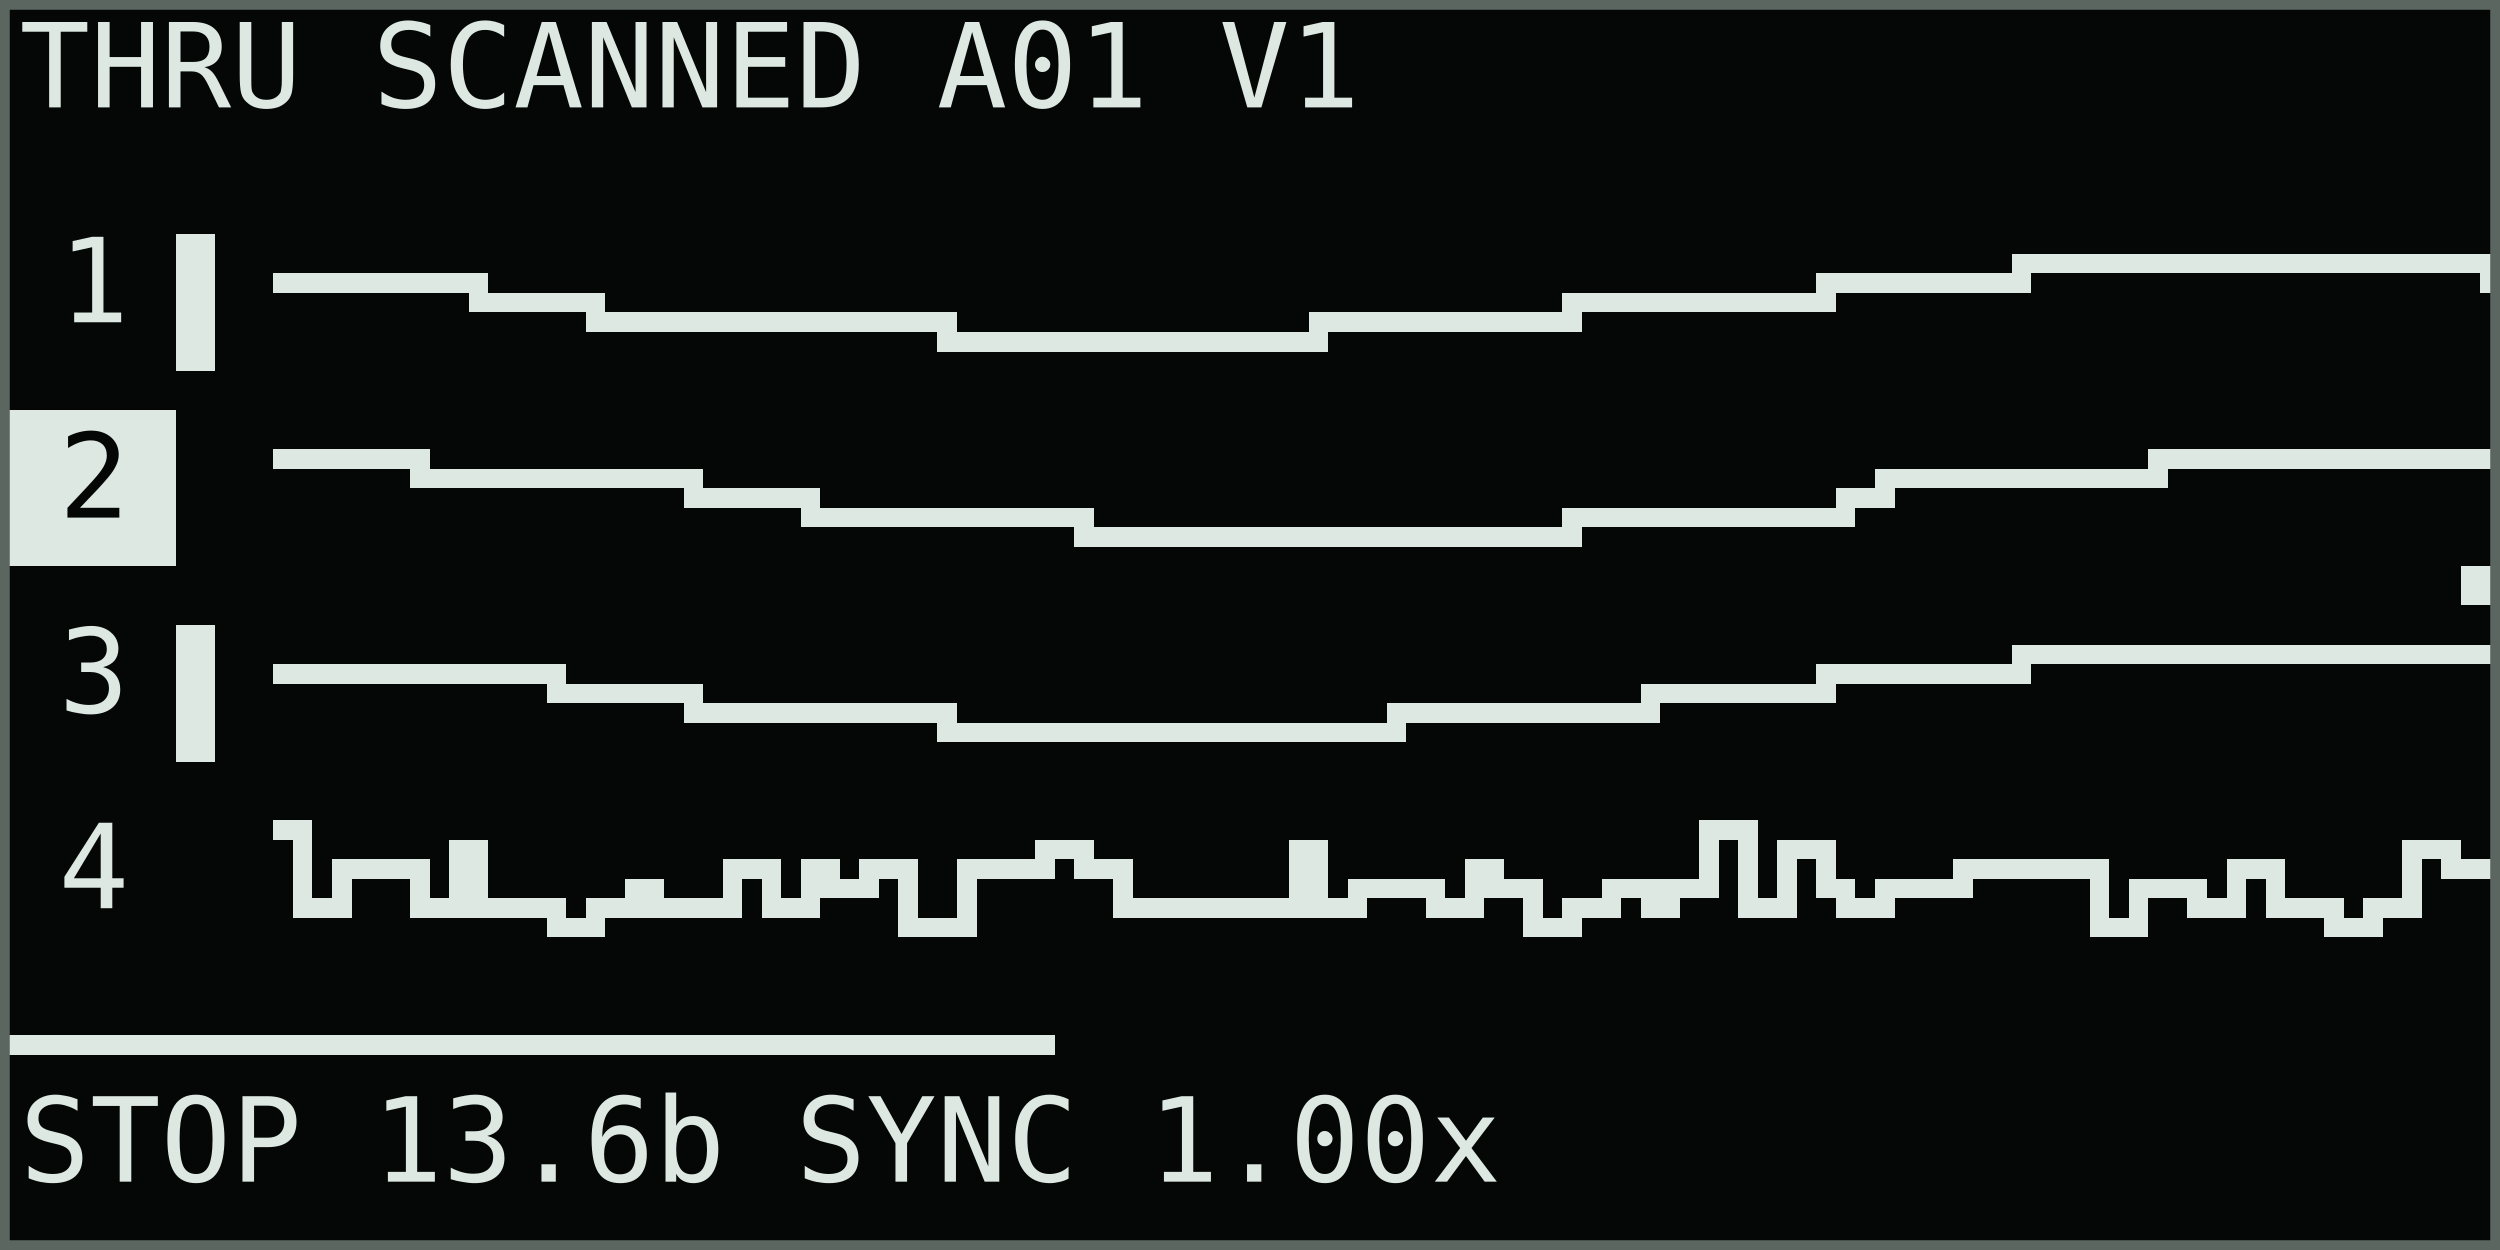
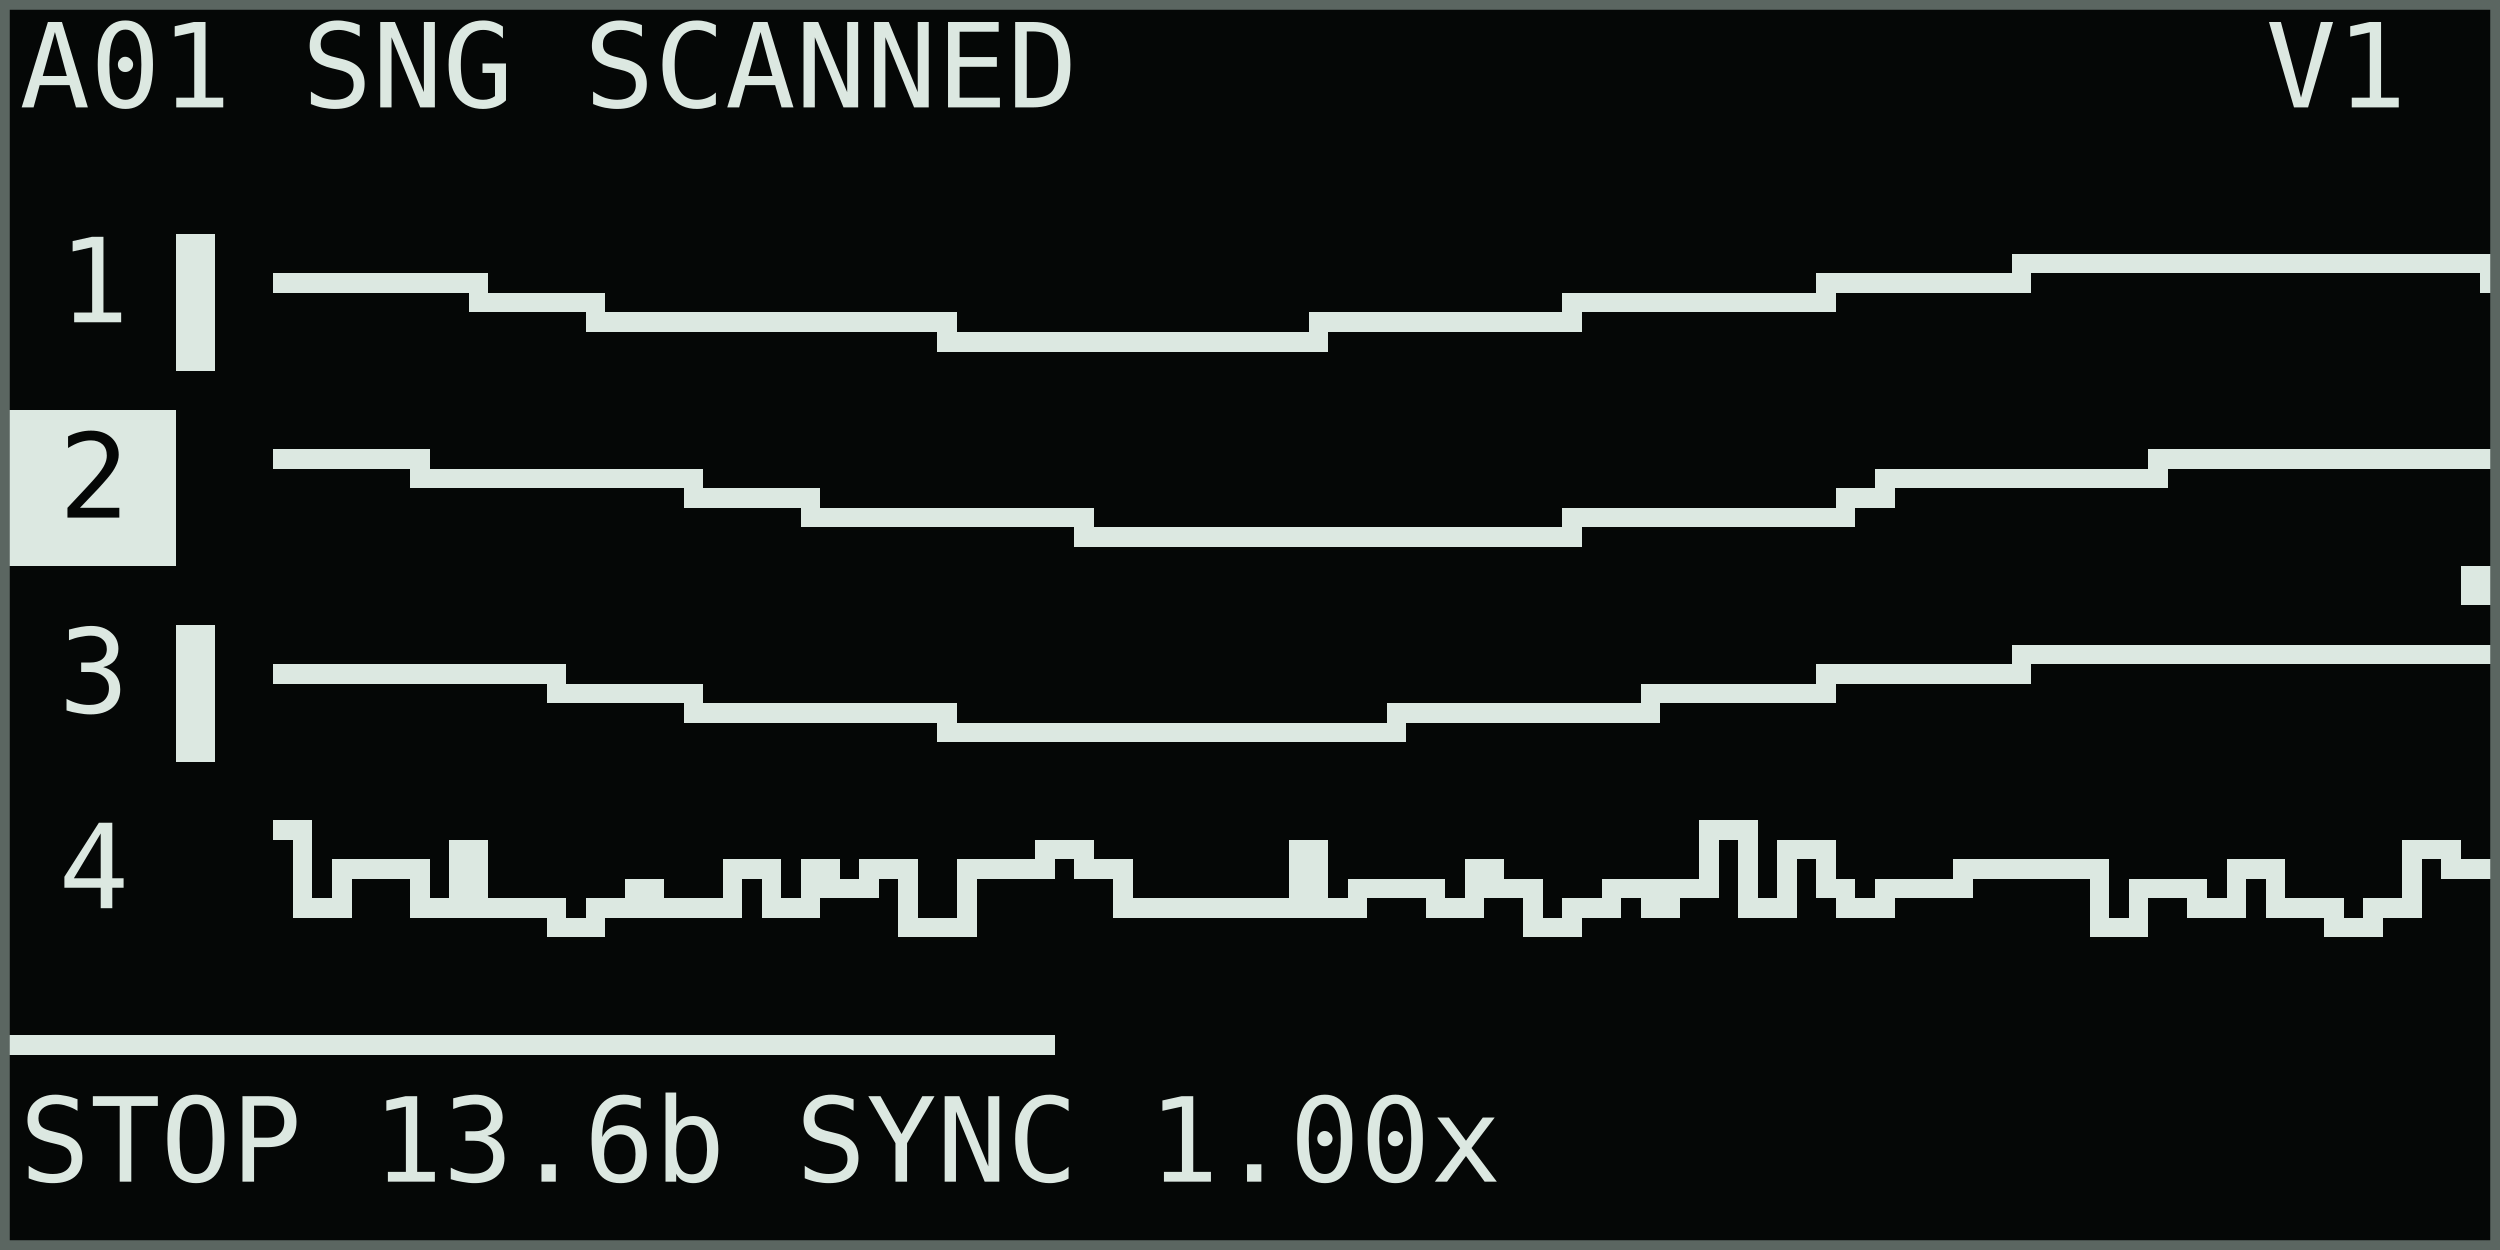
<svg xmlns="http://www.w3.org/2000/svg" width="768" height="384" viewBox="0 0 128 64" role="img" aria-labelledby="title desc">
  <rect width="128" height="64" fill="#050706" />
  <g shape-rendering="crispEdges" font-family="DejaVu Sans Mono, IBM Plex Mono, monospace" font-size="6" font-style="normal" font-weight="400" text-rendering="geometricPrecision">
-     <text x="1" y="5.5" fill="#dce8e1">THRU SCANNED A01 V1</text>
+     <text x="1" y="5.5" fill="#dce8e1">A01 SNG SCANNED</text>
+     <text x="116" y="5.5" fill="#dce8e1">V1</text>
    <text x="3" y="16.5" fill="#dce8e1">1</text>
    <rect x="9" y="12" width="2" height="7" fill="#dce8e1" />
    <rect x="14" y="14" width="1" height="1" fill="#dce8e1" />
    <rect x="15" y="14" width="1" height="1" fill="#dce8e1" />
    <rect x="16" y="14" width="1" height="1" fill="#dce8e1" />
    <rect x="17" y="14" width="1" height="1" fill="#dce8e1" />
    <rect x="18" y="14" width="1" height="1" fill="#dce8e1" />
    <rect x="19" y="14" width="1" height="1" fill="#dce8e1" />
    <rect x="20" y="14" width="1" height="1" fill="#dce8e1" />
    <rect x="21" y="14" width="1" height="1" fill="#dce8e1" />
    <rect x="22" y="14" width="1" height="1" fill="#dce8e1" />
    <rect x="23" y="14" width="1" height="1" fill="#dce8e1" />
    <rect x="24" y="14" width="1" height="2" fill="#dce8e1" />
    <rect x="25" y="15" width="1" height="1" fill="#dce8e1" />
    <rect x="26" y="15" width="1" height="1" fill="#dce8e1" />
    <rect x="27" y="15" width="1" height="1" fill="#dce8e1" />
    <rect x="28" y="15" width="1" height="1" fill="#dce8e1" />
    <rect x="29" y="15" width="1" height="1" fill="#dce8e1" />
    <rect x="30" y="15" width="1" height="2" fill="#dce8e1" />
    <rect x="31" y="16" width="1" height="1" fill="#dce8e1" />
    <rect x="32" y="16" width="1" height="1" fill="#dce8e1" />
    <rect x="33" y="16" width="1" height="1" fill="#dce8e1" />
    <rect x="34" y="16" width="1" height="1" fill="#dce8e1" />
    <rect x="35" y="16" width="1" height="1" fill="#dce8e1" />
    <rect x="36" y="16" width="1" height="1" fill="#dce8e1" />
    <rect x="37" y="16" width="1" height="1" fill="#dce8e1" />
    <rect x="38" y="16" width="1" height="1" fill="#dce8e1" />
    <rect x="39" y="16" width="1" height="1" fill="#dce8e1" />
    <rect x="40" y="16" width="1" height="1" fill="#dce8e1" />
    <rect x="41" y="16" width="1" height="1" fill="#dce8e1" />
    <rect x="42" y="16" width="1" height="1" fill="#dce8e1" />
    <rect x="43" y="16" width="1" height="1" fill="#dce8e1" />
    <rect x="44" y="16" width="1" height="1" fill="#dce8e1" />
    <rect x="45" y="16" width="1" height="1" fill="#dce8e1" />
    <rect x="46" y="16" width="1" height="1" fill="#dce8e1" />
    <rect x="47" y="16" width="1" height="1" fill="#dce8e1" />
    <rect x="48" y="16" width="1" height="2" fill="#dce8e1" />
    <rect x="49" y="17" width="1" height="1" fill="#dce8e1" />
    <rect x="50" y="17" width="1" height="1" fill="#dce8e1" />
    <rect x="51" y="17" width="1" height="1" fill="#dce8e1" />
    <rect x="52" y="17" width="1" height="1" fill="#dce8e1" />
    <rect x="53" y="17" width="1" height="1" fill="#dce8e1" />
    <rect x="54" y="17" width="1" height="1" fill="#dce8e1" />
    <rect x="55" y="17" width="1" height="1" fill="#dce8e1" />
    <rect x="56" y="17" width="1" height="1" fill="#dce8e1" />
    <rect x="57" y="17" width="1" height="1" fill="#dce8e1" />
    <rect x="58" y="17" width="1" height="1" fill="#dce8e1" />
    <rect x="59" y="17" width="1" height="1" fill="#dce8e1" />
    <rect x="60" y="17" width="1" height="1" fill="#dce8e1" />
    <rect x="61" y="17" width="1" height="1" fill="#dce8e1" />
    <rect x="62" y="17" width="1" height="1" fill="#dce8e1" />
    <rect x="63" y="17" width="1" height="1" fill="#dce8e1" />
    <rect x="64" y="17" width="1" height="1" fill="#dce8e1" />
    <rect x="65" y="17" width="1" height="1" fill="#dce8e1" />
    <rect x="66" y="17" width="1" height="1" fill="#dce8e1" />
    <rect x="67" y="16" width="1" height="2" fill="#dce8e1" />
    <rect x="68" y="16" width="1" height="1" fill="#dce8e1" />
    <rect x="69" y="16" width="1" height="1" fill="#dce8e1" />
    <rect x="70" y="16" width="1" height="1" fill="#dce8e1" />
    <rect x="71" y="16" width="1" height="1" fill="#dce8e1" />
    <rect x="72" y="16" width="1" height="1" fill="#dce8e1" />
    <rect x="73" y="16" width="1" height="1" fill="#dce8e1" />
    <rect x="74" y="16" width="1" height="1" fill="#dce8e1" />
    <rect x="75" y="16" width="1" height="1" fill="#dce8e1" />
    <rect x="76" y="16" width="1" height="1" fill="#dce8e1" />
    <rect x="77" y="16" width="1" height="1" fill="#dce8e1" />
    <rect x="78" y="16" width="1" height="1" fill="#dce8e1" />
    <rect x="79" y="16" width="1" height="1" fill="#dce8e1" />
    <rect x="80" y="15" width="1" height="2" fill="#dce8e1" />
    <rect x="81" y="15" width="1" height="1" fill="#dce8e1" />
    <rect x="82" y="15" width="1" height="1" fill="#dce8e1" />
    <rect x="83" y="15" width="1" height="1" fill="#dce8e1" />
    <rect x="84" y="15" width="1" height="1" fill="#dce8e1" />
    <rect x="85" y="15" width="1" height="1" fill="#dce8e1" />
    <rect x="86" y="15" width="1" height="1" fill="#dce8e1" />
    <rect x="87" y="15" width="1" height="1" fill="#dce8e1" />
    <rect x="88" y="15" width="1" height="1" fill="#dce8e1" />
    <rect x="89" y="15" width="1" height="1" fill="#dce8e1" />
    <rect x="90" y="15" width="1" height="1" fill="#dce8e1" />
    <rect x="91" y="15" width="1" height="1" fill="#dce8e1" />
    <rect x="92" y="15" width="1" height="1" fill="#dce8e1" />
    <rect x="93" y="14" width="1" height="2" fill="#dce8e1" />
    <rect x="94" y="14" width="1" height="1" fill="#dce8e1" />
    <rect x="95" y="14" width="1" height="1" fill="#dce8e1" />
    <rect x="96" y="14" width="1" height="1" fill="#dce8e1" />
    <rect x="97" y="14" width="1" height="1" fill="#dce8e1" />
    <rect x="98" y="14" width="1" height="1" fill="#dce8e1" />
    <rect x="99" y="14" width="1" height="1" fill="#dce8e1" />
    <rect x="100" y="14" width="1" height="1" fill="#dce8e1" />
    <rect x="101" y="14" width="1" height="1" fill="#dce8e1" />
    <rect x="102" y="14" width="1" height="1" fill="#dce8e1" />
    <rect x="103" y="13" width="1" height="2" fill="#dce8e1" />
    <rect x="104" y="13" width="1" height="1" fill="#dce8e1" />
    <rect x="105" y="13" width="1" height="1" fill="#dce8e1" />
    <rect x="106" y="13" width="1" height="1" fill="#dce8e1" />
    <rect x="107" y="13" width="1" height="1" fill="#dce8e1" />
    <rect x="108" y="13" width="1" height="1" fill="#dce8e1" />
    <rect x="109" y="13" width="1" height="1" fill="#dce8e1" />
    <rect x="110" y="13" width="1" height="1" fill="#dce8e1" />
    <rect x="111" y="13" width="1" height="1" fill="#dce8e1" />
    <rect x="112" y="13" width="1" height="1" fill="#dce8e1" />
    <rect x="113" y="13" width="1" height="1" fill="#dce8e1" />
    <rect x="114" y="13" width="1" height="1" fill="#dce8e1" />
    <rect x="115" y="13" width="1" height="1" fill="#dce8e1" />
    <rect x="116" y="13" width="1" height="1" fill="#dce8e1" />
    <rect x="117" y="13" width="1" height="1" fill="#dce8e1" />
    <rect x="118" y="13" width="1" height="1" fill="#dce8e1" />
    <rect x="119" y="13" width="1" height="1" fill="#dce8e1" />
    <rect x="120" y="13" width="1" height="1" fill="#dce8e1" />
    <rect x="121" y="13" width="1" height="1" fill="#dce8e1" />
    <rect x="122" y="13" width="1" height="1" fill="#dce8e1" />
    <rect x="123" y="13" width="1" height="1" fill="#dce8e1" />
    <rect x="124" y="13" width="1" height="1" fill="#dce8e1" />
    <rect x="125" y="13" width="1" height="1" fill="#dce8e1" />
    <rect x="126" y="13" width="1" height="1" fill="#dce8e1" />
    <rect x="127" y="13" width="1" height="2" fill="#dce8e1" />
    <rect x="0" y="21" width="2" height="8" fill="#dce8e1" />
    <rect x="2" y="21" width="7" height="8" fill="#dce8e1" />
    <text x="3" y="26.5" fill="#050706">2</text>
    <rect x="14" y="23" width="1" height="1" fill="#dce8e1" />
    <rect x="15" y="23" width="1" height="1" fill="#dce8e1" />
    <rect x="16" y="23" width="1" height="1" fill="#dce8e1" />
    <rect x="17" y="23" width="1" height="1" fill="#dce8e1" />
    <rect x="18" y="23" width="1" height="1" fill="#dce8e1" />
    <rect x="19" y="23" width="1" height="1" fill="#dce8e1" />
    <rect x="20" y="23" width="1" height="1" fill="#dce8e1" />
    <rect x="21" y="23" width="1" height="2" fill="#dce8e1" />
    <rect x="22" y="24" width="1" height="1" fill="#dce8e1" />
    <rect x="23" y="24" width="1" height="1" fill="#dce8e1" />
    <rect x="24" y="24" width="1" height="1" fill="#dce8e1" />
    <rect x="25" y="24" width="1" height="1" fill="#dce8e1" />
    <rect x="26" y="24" width="1" height="1" fill="#dce8e1" />
    <rect x="27" y="24" width="1" height="1" fill="#dce8e1" />
    <rect x="28" y="24" width="1" height="1" fill="#dce8e1" />
    <rect x="29" y="24" width="1" height="1" fill="#dce8e1" />
    <rect x="30" y="24" width="1" height="1" fill="#dce8e1" />
    <rect x="31" y="24" width="1" height="1" fill="#dce8e1" />
    <rect x="32" y="24" width="1" height="1" fill="#dce8e1" />
    <rect x="33" y="24" width="1" height="1" fill="#dce8e1" />
    <rect x="34" y="24" width="1" height="1" fill="#dce8e1" />
    <rect x="35" y="24" width="1" height="2" fill="#dce8e1" />
    <rect x="36" y="25" width="1" height="1" fill="#dce8e1" />
    <rect x="37" y="25" width="1" height="1" fill="#dce8e1" />
    <rect x="38" y="25" width="1" height="1" fill="#dce8e1" />
    <rect x="39" y="25" width="1" height="1" fill="#dce8e1" />
    <rect x="40" y="25" width="1" height="1" fill="#dce8e1" />
    <rect x="41" y="25" width="1" height="2" fill="#dce8e1" />
    <rect x="42" y="26" width="1" height="1" fill="#dce8e1" />
    <rect x="43" y="26" width="1" height="1" fill="#dce8e1" />
    <rect x="44" y="26" width="1" height="1" fill="#dce8e1" />
    <rect x="45" y="26" width="1" height="1" fill="#dce8e1" />
    <rect x="46" y="26" width="1" height="1" fill="#dce8e1" />
    <rect x="47" y="26" width="1" height="1" fill="#dce8e1" />
    <rect x="48" y="26" width="1" height="1" fill="#dce8e1" />
    <rect x="49" y="26" width="1" height="1" fill="#dce8e1" />
    <rect x="50" y="26" width="1" height="1" fill="#dce8e1" />
    <rect x="51" y="26" width="1" height="1" fill="#dce8e1" />
    <rect x="52" y="26" width="1" height="1" fill="#dce8e1" />
    <rect x="53" y="26" width="1" height="1" fill="#dce8e1" />
    <rect x="54" y="26" width="1" height="1" fill="#dce8e1" />
    <rect x="55" y="26" width="1" height="2" fill="#dce8e1" />
    <rect x="56" y="27" width="1" height="1" fill="#dce8e1" />
    <rect x="57" y="27" width="1" height="1" fill="#dce8e1" />
    <rect x="58" y="27" width="1" height="1" fill="#dce8e1" />
    <rect x="59" y="27" width="1" height="1" fill="#dce8e1" />
    <rect x="60" y="27" width="1" height="1" fill="#dce8e1" />
    <rect x="61" y="27" width="1" height="1" fill="#dce8e1" />
    <rect x="62" y="27" width="1" height="1" fill="#dce8e1" />
    <rect x="63" y="27" width="1" height="1" fill="#dce8e1" />
    <rect x="64" y="27" width="1" height="1" fill="#dce8e1" />
    <rect x="65" y="27" width="1" height="1" fill="#dce8e1" />
    <rect x="66" y="27" width="1" height="1" fill="#dce8e1" />
    <rect x="67" y="27" width="1" height="1" fill="#dce8e1" />
    <rect x="68" y="27" width="1" height="1" fill="#dce8e1" />
    <rect x="69" y="27" width="1" height="1" fill="#dce8e1" />
    <rect x="70" y="27" width="1" height="1" fill="#dce8e1" />
    <rect x="71" y="27" width="1" height="1" fill="#dce8e1" />
    <rect x="72" y="27" width="1" height="1" fill="#dce8e1" />
    <rect x="73" y="27" width="1" height="1" fill="#dce8e1" />
    <rect x="74" y="27" width="1" height="1" fill="#dce8e1" />
    <rect x="75" y="27" width="1" height="1" fill="#dce8e1" />
    <rect x="76" y="27" width="1" height="1" fill="#dce8e1" />
    <rect x="77" y="27" width="1" height="1" fill="#dce8e1" />
    <rect x="78" y="27" width="1" height="1" fill="#dce8e1" />
    <rect x="79" y="27" width="1" height="1" fill="#dce8e1" />
    <rect x="80" y="26" width="1" height="2" fill="#dce8e1" />
    <rect x="81" y="26" width="1" height="1" fill="#dce8e1" />
    <rect x="82" y="26" width="1" height="1" fill="#dce8e1" />
    <rect x="83" y="26" width="1" height="1" fill="#dce8e1" />
    <rect x="84" y="26" width="1" height="1" fill="#dce8e1" />
    <rect x="85" y="26" width="1" height="1" fill="#dce8e1" />
    <rect x="86" y="26" width="1" height="1" fill="#dce8e1" />
    <rect x="87" y="26" width="1" height="1" fill="#dce8e1" />
    <rect x="88" y="26" width="1" height="1" fill="#dce8e1" />
    <rect x="89" y="26" width="1" height="1" fill="#dce8e1" />
    <rect x="90" y="26" width="1" height="1" fill="#dce8e1" />
    <rect x="91" y="26" width="1" height="1" fill="#dce8e1" />
    <rect x="92" y="26" width="1" height="1" fill="#dce8e1" />
    <rect x="93" y="26" width="1" height="1" fill="#dce8e1" />
    <rect x="94" y="25" width="1" height="2" fill="#dce8e1" />
    <rect x="95" y="25" width="1" height="1" fill="#dce8e1" />
    <rect x="96" y="24" width="1" height="2" fill="#dce8e1" />
    <rect x="97" y="24" width="1" height="1" fill="#dce8e1" />
    <rect x="98" y="24" width="1" height="1" fill="#dce8e1" />
    <rect x="99" y="24" width="1" height="1" fill="#dce8e1" />
    <rect x="100" y="24" width="1" height="1" fill="#dce8e1" />
    <rect x="101" y="24" width="1" height="1" fill="#dce8e1" />
    <rect x="102" y="24" width="1" height="1" fill="#dce8e1" />
    <rect x="103" y="24" width="1" height="1" fill="#dce8e1" />
    <rect x="104" y="24" width="1" height="1" fill="#dce8e1" />
    <rect x="105" y="24" width="1" height="1" fill="#dce8e1" />
    <rect x="106" y="24" width="1" height="1" fill="#dce8e1" />
    <rect x="107" y="24" width="1" height="1" fill="#dce8e1" />
    <rect x="108" y="24" width="1" height="1" fill="#dce8e1" />
    <rect x="109" y="24" width="1" height="1" fill="#dce8e1" />
    <rect x="110" y="23" width="1" height="2" fill="#dce8e1" />
    <rect x="111" y="23" width="1" height="1" fill="#dce8e1" />
    <rect x="112" y="23" width="1" height="1" fill="#dce8e1" />
    <rect x="113" y="23" width="1" height="1" fill="#dce8e1" />
    <rect x="114" y="23" width="1" height="1" fill="#dce8e1" />
    <rect x="115" y="23" width="1" height="1" fill="#dce8e1" />
    <rect x="116" y="23" width="1" height="1" fill="#dce8e1" />
    <rect x="117" y="23" width="1" height="1" fill="#dce8e1" />
    <rect x="118" y="23" width="1" height="1" fill="#dce8e1" />
    <rect x="119" y="23" width="1" height="1" fill="#dce8e1" />
    <rect x="120" y="23" width="1" height="1" fill="#dce8e1" />
    <rect x="121" y="23" width="1" height="1" fill="#dce8e1" />
    <rect x="122" y="23" width="1" height="1" fill="#dce8e1" />
    <rect x="123" y="23" width="1" height="1" fill="#dce8e1" />
    <rect x="124" y="23" width="1" height="1" fill="#dce8e1" />
    <rect x="125" y="23" width="1" height="1" fill="#dce8e1" />
    <rect x="126" y="23" width="1" height="1" fill="#dce8e1" />
    <rect x="127" y="23" width="1" height="1" fill="#dce8e1" />
    <rect x="126" y="29" width="2" height="2" fill="#dce8e1" />
    <text x="3" y="36.5" fill="#dce8e1">3</text>
    <rect x="9" y="32" width="2" height="7" fill="#dce8e1" />
    <rect x="14" y="34" width="1" height="1" fill="#dce8e1" />
    <rect x="15" y="34" width="1" height="1" fill="#dce8e1" />
    <rect x="16" y="34" width="1" height="1" fill="#dce8e1" />
    <rect x="17" y="34" width="1" height="1" fill="#dce8e1" />
    <rect x="18" y="34" width="1" height="1" fill="#dce8e1" />
    <rect x="19" y="34" width="1" height="1" fill="#dce8e1" />
    <rect x="20" y="34" width="1" height="1" fill="#dce8e1" />
    <rect x="21" y="34" width="1" height="1" fill="#dce8e1" />
    <rect x="22" y="34" width="1" height="1" fill="#dce8e1" />
    <rect x="23" y="34" width="1" height="1" fill="#dce8e1" />
    <rect x="24" y="34" width="1" height="1" fill="#dce8e1" />
    <rect x="25" y="34" width="1" height="1" fill="#dce8e1" />
    <rect x="26" y="34" width="1" height="1" fill="#dce8e1" />
    <rect x="27" y="34" width="1" height="1" fill="#dce8e1" />
    <rect x="28" y="34" width="1" height="2" fill="#dce8e1" />
    <rect x="29" y="35" width="1" height="1" fill="#dce8e1" />
    <rect x="30" y="35" width="1" height="1" fill="#dce8e1" />
    <rect x="31" y="35" width="1" height="1" fill="#dce8e1" />
    <rect x="32" y="35" width="1" height="1" fill="#dce8e1" />
    <rect x="33" y="35" width="1" height="1" fill="#dce8e1" />
    <rect x="34" y="35" width="1" height="1" fill="#dce8e1" />
    <rect x="35" y="35" width="1" height="2" fill="#dce8e1" />
    <rect x="36" y="36" width="1" height="1" fill="#dce8e1" />
    <rect x="37" y="36" width="1" height="1" fill="#dce8e1" />
    <rect x="38" y="36" width="1" height="1" fill="#dce8e1" />
    <rect x="39" y="36" width="1" height="1" fill="#dce8e1" />
    <rect x="40" y="36" width="1" height="1" fill="#dce8e1" />
    <rect x="41" y="36" width="1" height="1" fill="#dce8e1" />
    <rect x="42" y="36" width="1" height="1" fill="#dce8e1" />
    <rect x="43" y="36" width="1" height="1" fill="#dce8e1" />
    <rect x="44" y="36" width="1" height="1" fill="#dce8e1" />
    <rect x="45" y="36" width="1" height="1" fill="#dce8e1" />
    <rect x="46" y="36" width="1" height="1" fill="#dce8e1" />
    <rect x="47" y="36" width="1" height="1" fill="#dce8e1" />
    <rect x="48" y="36" width="1" height="2" fill="#dce8e1" />
    <rect x="49" y="37" width="1" height="1" fill="#dce8e1" />
    <rect x="50" y="37" width="1" height="1" fill="#dce8e1" />
    <rect x="51" y="37" width="1" height="1" fill="#dce8e1" />
    <rect x="52" y="37" width="1" height="1" fill="#dce8e1" />
    <rect x="53" y="37" width="1" height="1" fill="#dce8e1" />
    <rect x="54" y="37" width="1" height="1" fill="#dce8e1" />
    <rect x="55" y="37" width="1" height="1" fill="#dce8e1" />
    <rect x="56" y="37" width="1" height="1" fill="#dce8e1" />
    <rect x="57" y="37" width="1" height="1" fill="#dce8e1" />
    <rect x="58" y="37" width="1" height="1" fill="#dce8e1" />
    <rect x="59" y="37" width="1" height="1" fill="#dce8e1" />
    <rect x="60" y="37" width="1" height="1" fill="#dce8e1" />
    <rect x="61" y="37" width="1" height="1" fill="#dce8e1" />
    <rect x="62" y="37" width="1" height="1" fill="#dce8e1" />
    <rect x="63" y="37" width="1" height="1" fill="#dce8e1" />
    <rect x="64" y="37" width="1" height="1" fill="#dce8e1" />
    <rect x="65" y="37" width="1" height="1" fill="#dce8e1" />
    <rect x="66" y="37" width="1" height="1" fill="#dce8e1" />
    <rect x="67" y="37" width="1" height="1" fill="#dce8e1" />
    <rect x="68" y="37" width="1" height="1" fill="#dce8e1" />
    <rect x="69" y="37" width="1" height="1" fill="#dce8e1" />
    <rect x="70" y="37" width="1" height="1" fill="#dce8e1" />
    <rect x="71" y="36" width="1" height="2" fill="#dce8e1" />
    <rect x="72" y="36" width="1" height="1" fill="#dce8e1" />
    <rect x="73" y="36" width="1" height="1" fill="#dce8e1" />
    <rect x="74" y="36" width="1" height="1" fill="#dce8e1" />
    <rect x="75" y="36" width="1" height="1" fill="#dce8e1" />
    <rect x="76" y="36" width="1" height="1" fill="#dce8e1" />
    <rect x="77" y="36" width="1" height="1" fill="#dce8e1" />
    <rect x="78" y="36" width="1" height="1" fill="#dce8e1" />
    <rect x="79" y="36" width="1" height="1" fill="#dce8e1" />
    <rect x="80" y="36" width="1" height="1" fill="#dce8e1" />
    <rect x="81" y="36" width="1" height="1" fill="#dce8e1" />
    <rect x="82" y="36" width="1" height="1" fill="#dce8e1" />
    <rect x="83" y="36" width="1" height="1" fill="#dce8e1" />
    <rect x="84" y="35" width="1" height="2" fill="#dce8e1" />
    <rect x="85" y="35" width="1" height="1" fill="#dce8e1" />
    <rect x="86" y="35" width="1" height="1" fill="#dce8e1" />
    <rect x="87" y="35" width="1" height="1" fill="#dce8e1" />
    <rect x="88" y="35" width="1" height="1" fill="#dce8e1" />
    <rect x="89" y="35" width="1" height="1" fill="#dce8e1" />
    <rect x="90" y="35" width="1" height="1" fill="#dce8e1" />
    <rect x="91" y="35" width="1" height="1" fill="#dce8e1" />
    <rect x="92" y="35" width="1" height="1" fill="#dce8e1" />
    <rect x="93" y="34" width="1" height="2" fill="#dce8e1" />
    <rect x="94" y="34" width="1" height="1" fill="#dce8e1" />
    <rect x="95" y="34" width="1" height="1" fill="#dce8e1" />
    <rect x="96" y="34" width="1" height="1" fill="#dce8e1" />
    <rect x="97" y="34" width="1" height="1" fill="#dce8e1" />
    <rect x="98" y="34" width="1" height="1" fill="#dce8e1" />
    <rect x="99" y="34" width="1" height="1" fill="#dce8e1" />
    <rect x="100" y="34" width="1" height="1" fill="#dce8e1" />
    <rect x="101" y="34" width="1" height="1" fill="#dce8e1" />
    <rect x="102" y="34" width="1" height="1" fill="#dce8e1" />
    <rect x="103" y="33" width="1" height="2" fill="#dce8e1" />
    <rect x="104" y="33" width="1" height="1" fill="#dce8e1" />
    <rect x="105" y="33" width="1" height="1" fill="#dce8e1" />
    <rect x="106" y="33" width="1" height="1" fill="#dce8e1" />
    <rect x="107" y="33" width="1" height="1" fill="#dce8e1" />
    <rect x="108" y="33" width="1" height="1" fill="#dce8e1" />
    <rect x="109" y="33" width="1" height="1" fill="#dce8e1" />
    <rect x="110" y="33" width="1" height="1" fill="#dce8e1" />
    <rect x="111" y="33" width="1" height="1" fill="#dce8e1" />
    <rect x="112" y="33" width="1" height="1" fill="#dce8e1" />
    <rect x="113" y="33" width="1" height="1" fill="#dce8e1" />
    <rect x="114" y="33" width="1" height="1" fill="#dce8e1" />
    <rect x="115" y="33" width="1" height="1" fill="#dce8e1" />
    <rect x="116" y="33" width="1" height="1" fill="#dce8e1" />
    <rect x="117" y="33" width="1" height="1" fill="#dce8e1" />
    <rect x="118" y="33" width="1" height="1" fill="#dce8e1" />
    <rect x="119" y="33" width="1" height="1" fill="#dce8e1" />
    <rect x="120" y="33" width="1" height="1" fill="#dce8e1" />
    <rect x="121" y="33" width="1" height="1" fill="#dce8e1" />
    <rect x="122" y="33" width="1" height="1" fill="#dce8e1" />
    <rect x="123" y="33" width="1" height="1" fill="#dce8e1" />
    <rect x="124" y="33" width="1" height="1" fill="#dce8e1" />
    <rect x="125" y="33" width="1" height="1" fill="#dce8e1" />
    <rect x="126" y="33" width="1" height="1" fill="#dce8e1" />
    <rect x="127" y="33" width="1" height="1" fill="#dce8e1" />
    <rect x="126" y="29" width="2" height="2" fill="#dce8e1" />
    <text x="3" y="46.5" fill="#dce8e1">4</text>
    <rect x="14" y="42" width="1" height="1" fill="#dce8e1" />
    <rect x="15" y="42" width="1" height="5" fill="#dce8e1" />
    <rect x="16" y="46" width="1" height="1" fill="#dce8e1" />
    <rect x="17" y="44" width="1" height="3" fill="#dce8e1" />
    <rect x="18" y="44" width="1" height="1" fill="#dce8e1" />
    <rect x="19" y="44" width="1" height="1" fill="#dce8e1" />
    <rect x="20" y="44" width="1" height="1" fill="#dce8e1" />
    <rect x="21" y="44" width="1" height="3" fill="#dce8e1" />
    <rect x="22" y="46" width="1" height="1" fill="#dce8e1" />
    <rect x="23" y="43" width="1" height="4" fill="#dce8e1" />
    <rect x="24" y="43" width="1" height="4" fill="#dce8e1" />
    <rect x="25" y="46" width="1" height="1" fill="#dce8e1" />
    <rect x="26" y="46" width="1" height="1" fill="#dce8e1" />
    <rect x="27" y="46" width="1" height="1" fill="#dce8e1" />
    <rect x="28" y="46" width="1" height="2" fill="#dce8e1" />
    <rect x="29" y="47" width="1" height="1" fill="#dce8e1" />
    <rect x="30" y="46" width="1" height="2" fill="#dce8e1" />
    <rect x="31" y="46" width="1" height="1" fill="#dce8e1" />
    <rect x="32" y="45" width="1" height="2" fill="#dce8e1" />
    <rect x="33" y="45" width="1" height="2" fill="#dce8e1" />
    <rect x="34" y="46" width="1" height="1" fill="#dce8e1" />
    <rect x="35" y="46" width="1" height="1" fill="#dce8e1" />
    <rect x="36" y="46" width="1" height="1" fill="#dce8e1" />
    <rect x="37" y="44" width="1" height="3" fill="#dce8e1" />
    <rect x="38" y="44" width="1" height="1" fill="#dce8e1" />
    <rect x="39" y="44" width="1" height="3" fill="#dce8e1" />
    <rect x="40" y="46" width="1" height="1" fill="#dce8e1" />
    <rect x="41" y="44" width="1" height="3" fill="#dce8e1" />
    <rect x="42" y="44" width="1" height="2" fill="#dce8e1" />
    <rect x="43" y="45" width="1" height="1" fill="#dce8e1" />
    <rect x="44" y="44" width="1" height="2" fill="#dce8e1" />
    <rect x="45" y="44" width="1" height="1" fill="#dce8e1" />
    <rect x="46" y="44" width="1" height="4" fill="#dce8e1" />
    <rect x="47" y="47" width="1" height="1" fill="#dce8e1" />
    <rect x="48" y="47" width="1" height="1" fill="#dce8e1" />
    <rect x="49" y="44" width="1" height="4" fill="#dce8e1" />
    <rect x="50" y="44" width="1" height="1" fill="#dce8e1" />
    <rect x="51" y="44" width="1" height="1" fill="#dce8e1" />
    <rect x="52" y="44" width="1" height="1" fill="#dce8e1" />
    <rect x="53" y="43" width="1" height="2" fill="#dce8e1" />
    <rect x="54" y="43" width="1" height="1" fill="#dce8e1" />
    <rect x="55" y="43" width="1" height="2" fill="#dce8e1" />
    <rect x="56" y="44" width="1" height="1" fill="#dce8e1" />
    <rect x="57" y="44" width="1" height="3" fill="#dce8e1" />
    <rect x="58" y="46" width="1" height="1" fill="#dce8e1" />
    <rect x="59" y="46" width="1" height="1" fill="#dce8e1" />
    <rect x="60" y="46" width="1" height="1" fill="#dce8e1" />
    <rect x="61" y="46" width="1" height="1" fill="#dce8e1" />
    <rect x="62" y="46" width="1" height="1" fill="#dce8e1" />
    <rect x="63" y="46" width="1" height="1" fill="#dce8e1" />
    <rect x="64" y="46" width="1" height="1" fill="#dce8e1" />
    <rect x="65" y="46" width="1" height="1" fill="#dce8e1" />
    <rect x="66" y="43" width="1" height="4" fill="#dce8e1" />
    <rect x="67" y="43" width="1" height="4" fill="#dce8e1" />
    <rect x="68" y="46" width="1" height="1" fill="#dce8e1" />
    <rect x="69" y="45" width="1" height="2" fill="#dce8e1" />
    <rect x="70" y="45" width="1" height="1" fill="#dce8e1" />
    <rect x="71" y="45" width="1" height="1" fill="#dce8e1" />
    <rect x="72" y="45" width="1" height="1" fill="#dce8e1" />
    <rect x="73" y="45" width="1" height="2" fill="#dce8e1" />
    <rect x="74" y="46" width="1" height="1" fill="#dce8e1" />
    <rect x="75" y="44" width="1" height="3" fill="#dce8e1" />
    <rect x="76" y="44" width="1" height="2" fill="#dce8e1" />
    <rect x="77" y="45" width="1" height="1" fill="#dce8e1" />
    <rect x="78" y="45" width="1" height="3" fill="#dce8e1" />
    <rect x="79" y="47" width="1" height="1" fill="#dce8e1" />
    <rect x="80" y="46" width="1" height="2" fill="#dce8e1" />
    <rect x="81" y="46" width="1" height="1" fill="#dce8e1" />
    <rect x="82" y="45" width="1" height="2" fill="#dce8e1" />
    <rect x="83" y="45" width="1" height="1" fill="#dce8e1" />
    <rect x="84" y="45" width="1" height="2" fill="#dce8e1" />
    <rect x="85" y="45" width="1" height="2" fill="#dce8e1" />
    <rect x="86" y="45" width="1" height="1" fill="#dce8e1" />
    <rect x="87" y="42" width="1" height="4" fill="#dce8e1" />
    <rect x="88" y="42" width="1" height="1" fill="#dce8e1" />
    <rect x="89" y="42" width="1" height="5" fill="#dce8e1" />
    <rect x="90" y="46" width="1" height="1" fill="#dce8e1" />
    <rect x="91" y="43" width="1" height="4" fill="#dce8e1" />
    <rect x="92" y="43" width="1" height="1" fill="#dce8e1" />
    <rect x="93" y="43" width="1" height="3" fill="#dce8e1" />
    <rect x="94" y="45" width="1" height="2" fill="#dce8e1" />
    <rect x="95" y="46" width="1" height="1" fill="#dce8e1" />
    <rect x="96" y="45" width="1" height="2" fill="#dce8e1" />
    <rect x="97" y="45" width="1" height="1" fill="#dce8e1" />
    <rect x="98" y="45" width="1" height="1" fill="#dce8e1" />
    <rect x="99" y="45" width="1" height="1" fill="#dce8e1" />
    <rect x="100" y="44" width="1" height="2" fill="#dce8e1" />
    <rect x="101" y="44" width="1" height="1" fill="#dce8e1" />
    <rect x="102" y="44" width="1" height="1" fill="#dce8e1" />
    <rect x="103" y="44" width="1" height="1" fill="#dce8e1" />
    <rect x="104" y="44" width="1" height="1" fill="#dce8e1" />
    <rect x="105" y="44" width="1" height="1" fill="#dce8e1" />
    <rect x="106" y="44" width="1" height="1" fill="#dce8e1" />
    <rect x="107" y="44" width="1" height="4" fill="#dce8e1" />
    <rect x="108" y="47" width="1" height="1" fill="#dce8e1" />
    <rect x="109" y="45" width="1" height="3" fill="#dce8e1" />
    <rect x="110" y="45" width="1" height="1" fill="#dce8e1" />
    <rect x="111" y="45" width="1" height="1" fill="#dce8e1" />
    <rect x="112" y="45" width="1" height="2" fill="#dce8e1" />
    <rect x="113" y="46" width="1" height="1" fill="#dce8e1" />
    <rect x="114" y="44" width="1" height="3" fill="#dce8e1" />
    <rect x="115" y="44" width="1" height="1" fill="#dce8e1" />
    <rect x="116" y="44" width="1" height="3" fill="#dce8e1" />
    <rect x="117" y="46" width="1" height="1" fill="#dce8e1" />
    <rect x="118" y="46" width="1" height="1" fill="#dce8e1" />
    <rect x="119" y="46" width="1" height="2" fill="#dce8e1" />
    <rect x="120" y="47" width="1" height="1" fill="#dce8e1" />
    <rect x="121" y="46" width="1" height="2" fill="#dce8e1" />
    <rect x="122" y="46" width="1" height="1" fill="#dce8e1" />
    <rect x="123" y="43" width="1" height="4" fill="#dce8e1" />
    <rect x="124" y="43" width="1" height="1" fill="#dce8e1" />
    <rect x="125" y="43" width="1" height="2" fill="#dce8e1" />
    <rect x="126" y="44" width="1" height="1" fill="#dce8e1" />
    <rect x="127" y="44" width="1" height="1" fill="#dce8e1" />
    <rect x="0" y="53" width="128" height="1" fill="#050706" />
    <rect x="0" y="53" width="54" height="1" fill="#dce8e1" />
    <text x="1" y="60.5" fill="#dce8e1">STOP 13.6b SYNC 1.00x</text>
  </g>
  <rect x="0.25" y="0.25" width="127.5" height="63.5" fill="none" stroke="#5b6661" stroke-width="0.5" />
</svg>
